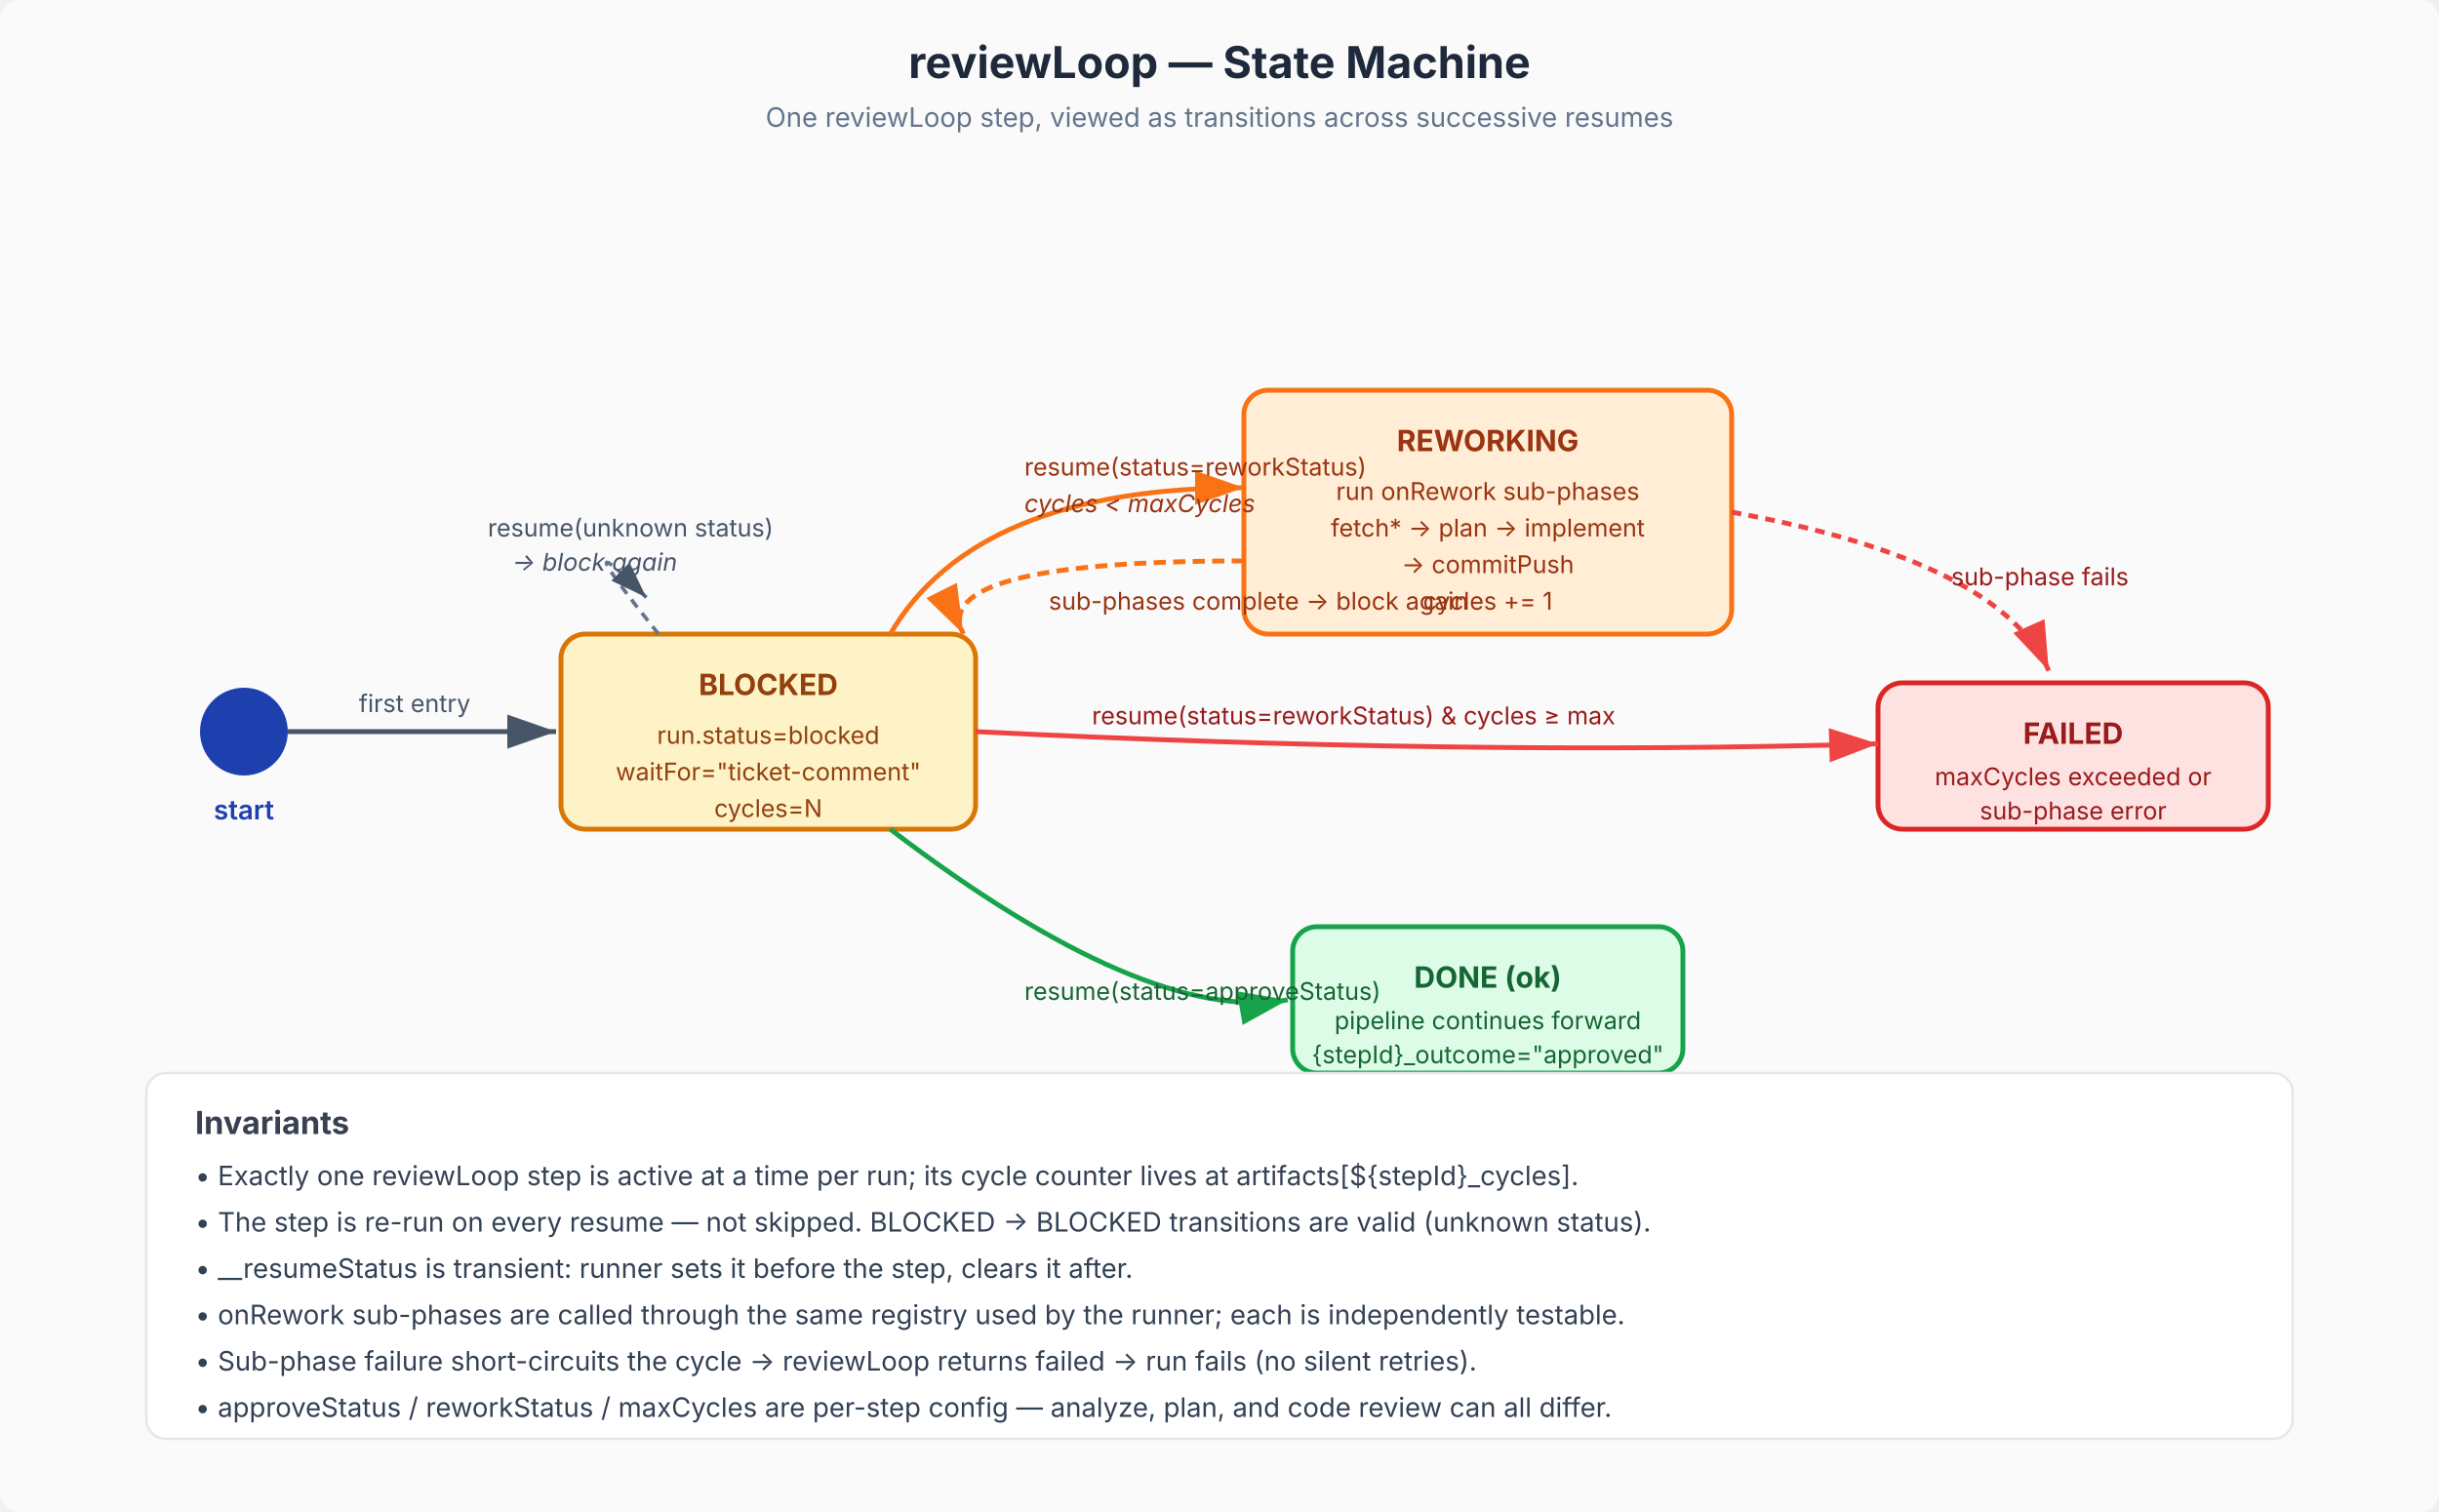
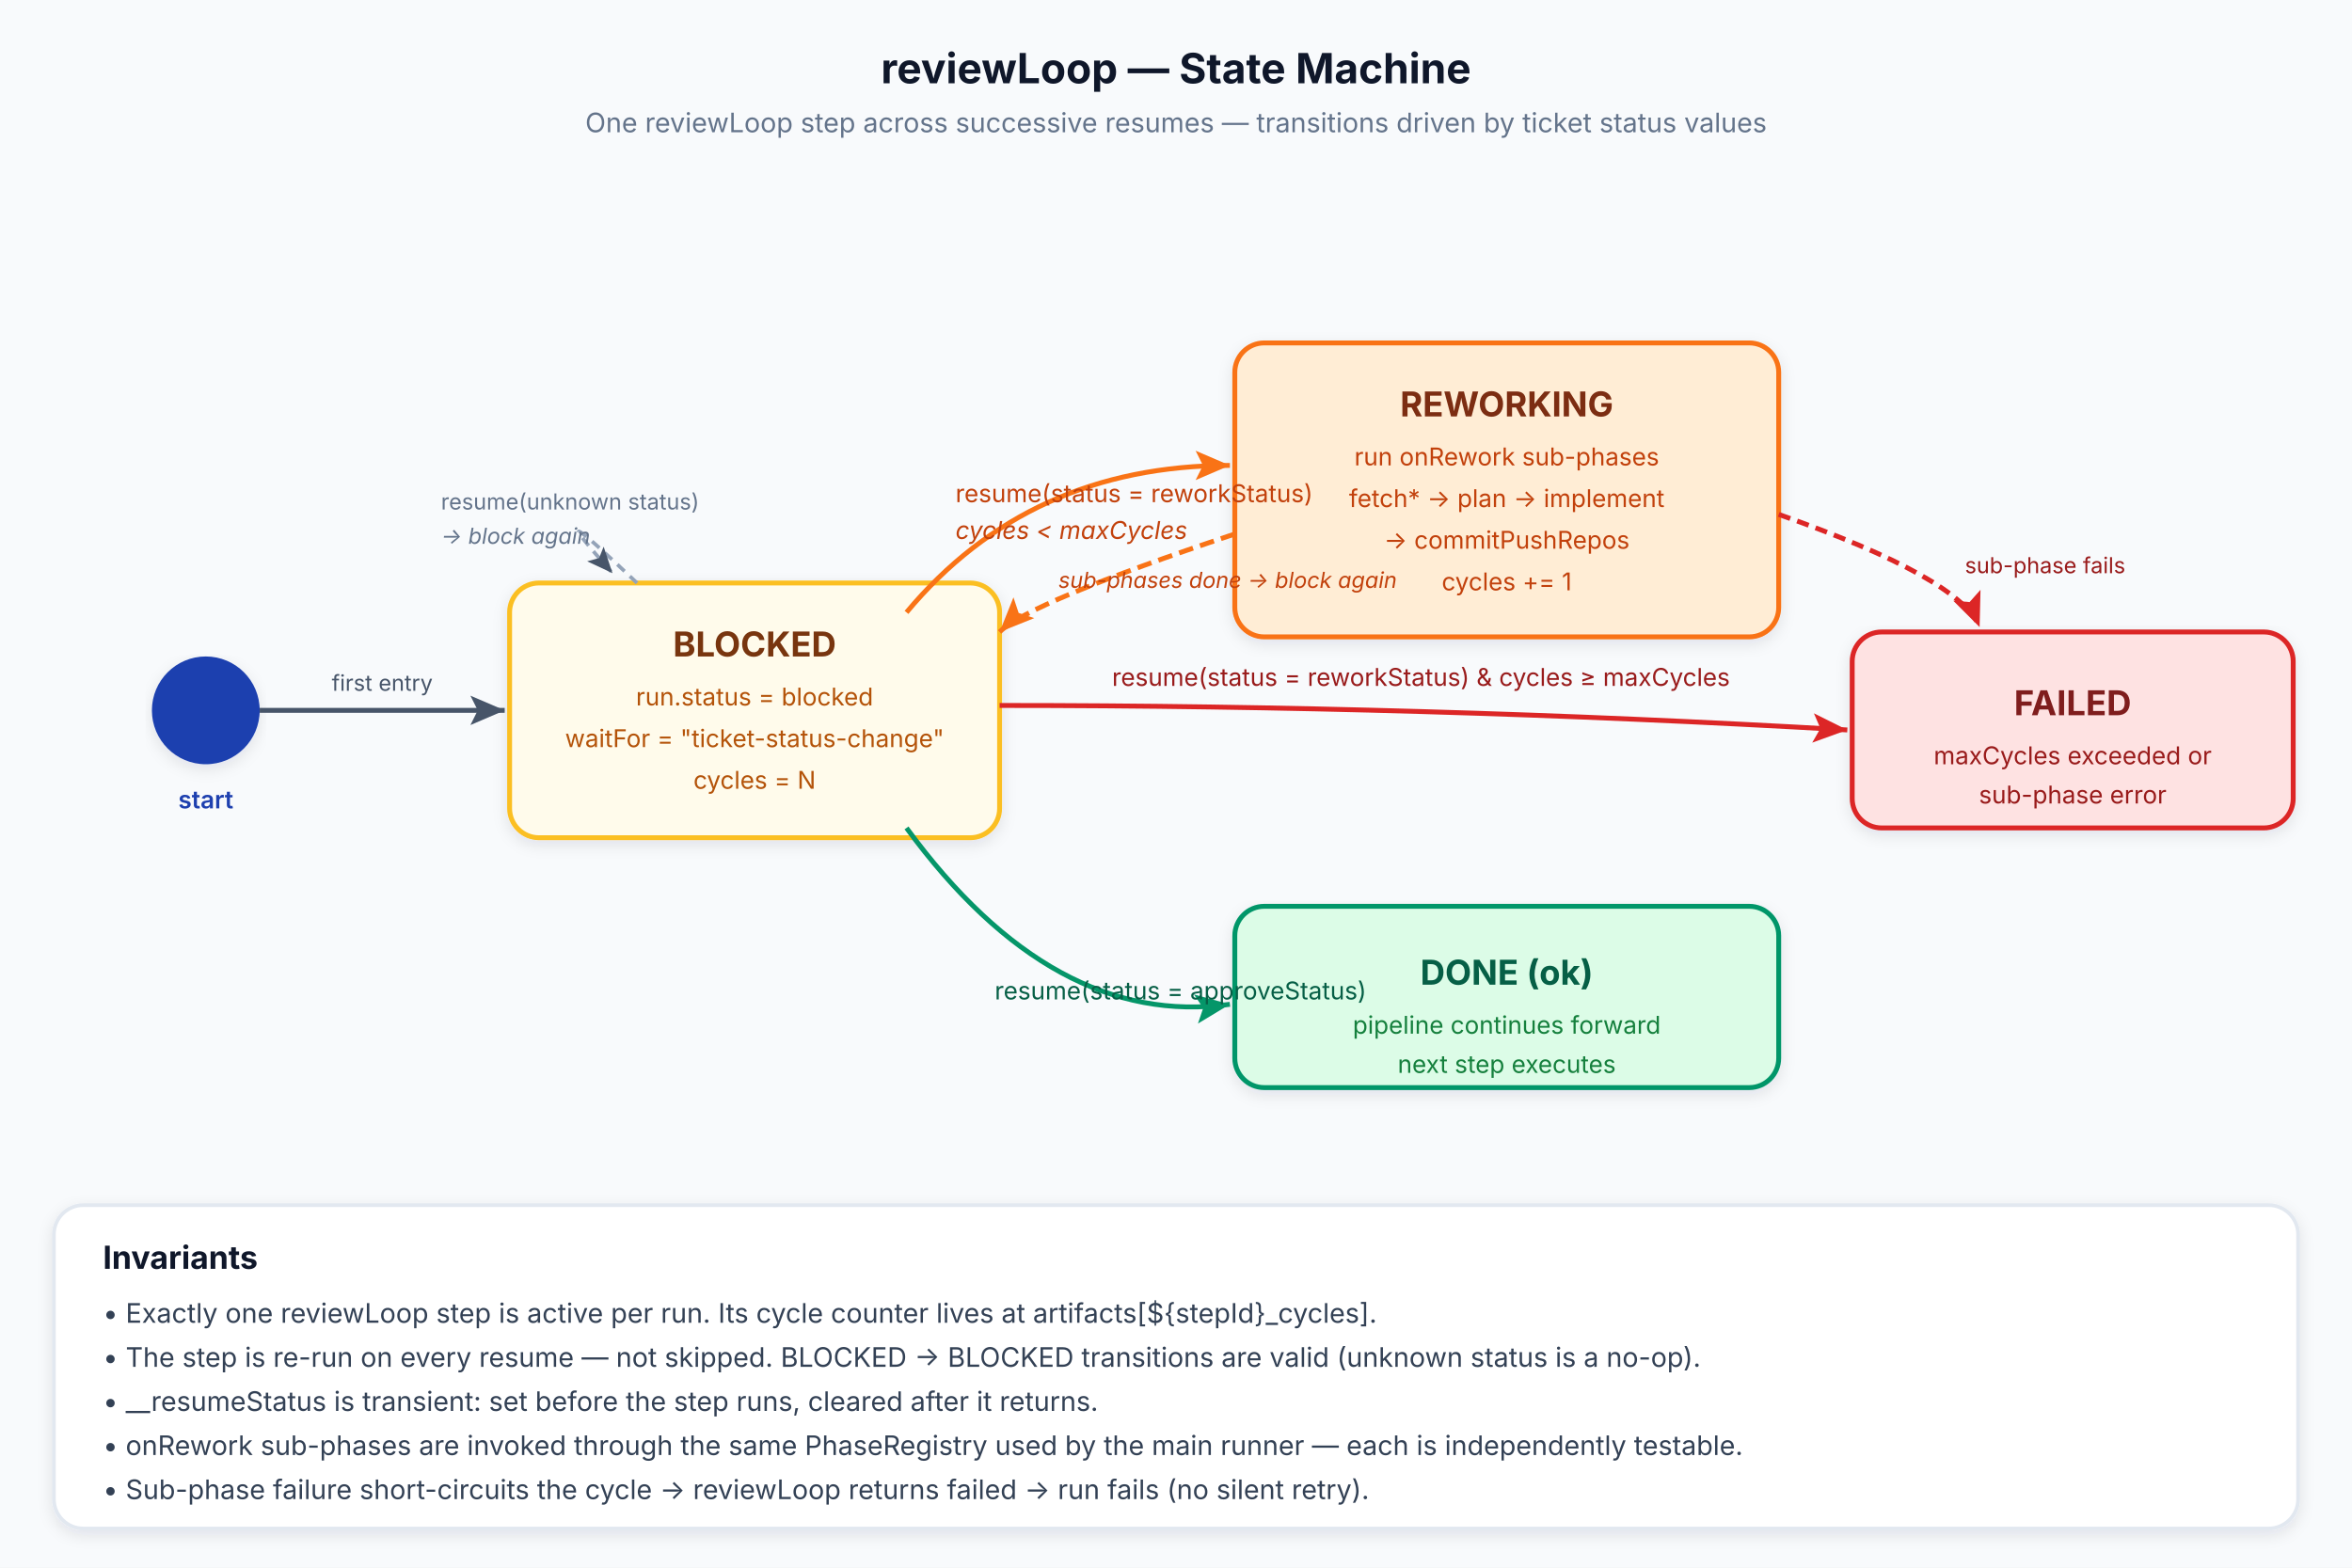
- <svg xmlns="http://www.w3.org/2000/svg" viewBox="0 0 1000 620" font-family="system-ui, -apple-system, sans-serif" font-size="12">
+ <svg xmlns="http://www.w3.org/2000/svg" viewBox="0 0 960 640" font-family="system-ui,-apple-system,BlinkMacSystemFont,'Segoe UI',sans-serif">
  <defs>
-     <marker id="st-arr" markerWidth="10" markerHeight="7" refX="10" refY="3.5" orient="auto">
-       <polygon points="0 0, 10 3.5, 0 7" fill="#475569" />
+     <filter id="sh" x="-6%" y="-6%" width="112%" height="140%">
+       <feDropShadow dx="0" dy="2" stdDeviation="3" flood-color="#0f172a" flood-opacity="0.10" />
+     </filter>
+     <marker id="a" markerWidth="8" markerHeight="8" refX="7" refY="4" orient="auto">
+       <path d="M0,1 L7,4 L0,7 L1.5,4Z" fill="#475569" />
    </marker>
-     <marker id="st-arr-g" markerWidth="10" markerHeight="7" refX="10" refY="3.5" orient="auto">
-       <polygon points="0 0, 10 3.5, 0 7" fill="#16a34a" />
+     <marker id="ae" markerWidth="8" markerHeight="8" refX="7" refY="4" orient="auto">
+       <path d="M0,1 L7,4 L0,7 L1.5,4Z" fill="#059669" />
    </marker>
-     <marker id="st-arr-o" markerWidth="10" markerHeight="7" refX="10" refY="3.5" orient="auto">
-       <polygon points="0 0, 10 3.5, 0 7" fill="#f97316" />
+     <marker id="ao" markerWidth="8" markerHeight="8" refX="7" refY="4" orient="auto">
+       <path d="M0,1 L7,4 L0,7 L1.5,4Z" fill="#f97316" />
    </marker>
-     <marker id="st-arr-r" markerWidth="10" markerHeight="7" refX="10" refY="3.5" orient="auto">
-       <polygon points="0 0, 10 3.5, 0 7" fill="#ef4444" />
+     <marker id="ar" markerWidth="8" markerHeight="8" refX="7" refY="4" orient="auto">
+       <path d="M0,1 L7,4 L0,7 L1.5,4Z" fill="#dc2626" />
    </marker>
  </defs>
-   <rect width="1000" height="620" fill="#fafafa" rx="8" />
-   <text x="500" y="32" text-anchor="middle" font-size="18" font-weight="bold" fill="#1e293b">reviewLoop — State Machine</text>
-   <text x="500" y="52" text-anchor="middle" font-size="11" fill="#64748b">One reviewLoop step, viewed as transitions across successive resumes</text>
-   <circle cx="100" cy="300" r="18" fill="#1e40af" />
-   <text x="100" y="336" text-anchor="middle" font-size="11" fill="#1e40af" font-weight="600">start</text>
-   <rect x="230" y="260" width="170" height="80" rx="10" fill="#fef3c7" stroke="#d97706" stroke-width="2" />
-   <text x="315" y="285" text-anchor="middle" font-weight="700" fill="#92400e">BLOCKED</text>
-   <text x="315" y="305" text-anchor="middle" font-size="10" fill="#92400e">run.status=blocked</text>
-   <text x="315" y="320" text-anchor="middle" font-size="10" fill="#92400e">waitFor="ticket-comment"</text>
-   <text x="315" y="335" text-anchor="middle" font-size="10" fill="#92400e">cycles=N</text>
-   <rect x="510" y="160" width="200" height="100" rx="10" fill="#ffedd5" stroke="#f97316" stroke-width="2" />
-   <text x="610" y="185" text-anchor="middle" font-weight="700" fill="#9a3412">REWORKING</text>
-   <text x="610" y="205" text-anchor="middle" font-size="10" fill="#9a3412">run onRework sub-phases</text>
-   <text x="610" y="220" text-anchor="middle" font-size="10" fill="#9a3412">fetch* → plan → implement</text>
-   <text x="610" y="235" text-anchor="middle" font-size="10" fill="#9a3412">→ commitPush</text>
-   <text x="610" y="250" text-anchor="middle" font-size="10" fill="#9a3412">cycles += 1</text>
-   <rect x="530" y="380" width="160" height="60" rx="10" fill="#dcfce7" stroke="#16a34a" stroke-width="2" />
-   <text x="610" y="405" text-anchor="middle" font-weight="700" fill="#166534">DONE (ok)</text>
-   <text x="610" y="422" text-anchor="middle" font-size="10" fill="#166534">pipeline continues forward</text>
-   <text x="610" y="436" text-anchor="middle" font-size="10" fill="#166534">{stepId}_outcome="approved"</text>
-   <rect x="770" y="280" width="160" height="60" rx="10" fill="#fee2e2" stroke="#dc2626" stroke-width="2" />
-   <text x="850" y="305" text-anchor="middle" font-weight="700" fill="#991b1b">FAILED</text>
-   <text x="850" y="322" text-anchor="middle" font-size="10" fill="#991b1b">maxCycles exceeded or</text>
-   <text x="850" y="336" text-anchor="middle" font-size="10" fill="#991b1b">sub-phase error</text>
-   <line x1="118" y1="300" x2="228" y2="300" stroke="#475569" stroke-width="2" marker-end="url(#st-arr)" />
-   <text x="170" y="292" text-anchor="middle" font-size="10" fill="#475569">first entry</text>
-   <path d="M 365 260 Q 400 200 510 200" fill="none" stroke="#f97316" stroke-width="2" marker-end="url(#st-arr-o)" />
-   <text x="420" y="195" font-size="10" fill="#9a3412">resume(status=reworkStatus)</text>
-   <text x="420" y="210" font-size="10" fill="#9a3412" font-style="italic">cycles &lt; maxCycles</text>
-   <path d="M 510 230 Q 380 230 395 260" fill="none" stroke="#f97316" stroke-width="2" stroke-dasharray="5,3" marker-end="url(#st-arr-o)" />
-   <text x="430" y="250" font-size="10" fill="#9a3412">sub-phases complete → block again</text>
-   <path d="M 365 340 Q 470 420 528 410" fill="none" stroke="#16a34a" stroke-width="2" marker-end="url(#st-arr-g)" />
-   <text x="420" y="410" font-size="10" fill="#166534">resume(status=approveStatus)</text>
-   <path d="M 400 300 Q 600 310 770 305" fill="none" stroke="#ef4444" stroke-width="2" marker-end="url(#st-arr-r)" />
-   <text x="555" y="297" text-anchor="middle" font-size="10" fill="#991b1b">resume(status=reworkStatus) &amp; cycles ≥ max</text>
-   <path d="M 270 260 Q 230 210 265 245" fill="none" stroke="#64748b" stroke-width="1.5" stroke-dasharray="4,3" marker-end="url(#st-arr)" />
-   <text x="200" y="220" font-size="10" fill="#475569">resume(unknown status)</text>
-   <text x="210" y="234" font-size="10" fill="#475569" font-style="italic">→ block again</text>
-   <path d="M 710 210 Q 820 230 840 275" fill="none" stroke="#ef4444" stroke-width="2" stroke-dasharray="4,3" marker-end="url(#st-arr-r)" />
-   <text x="800" y="240" font-size="10" fill="#991b1b">sub-phase fails</text>
-   <rect x="60" y="440" width="880" height="150" rx="8" fill="white" stroke="#e5e7eb" />
-   <text x="80" y="465" font-size="13" font-weight="700" fill="#374151">Invariants</text>
-   <text x="80" y="486" font-size="11" fill="#334155">• Exactly one reviewLoop step is active at a time per run; its cycle counter lives at artifacts[${stepId}_cycles].</text>
-   <text x="80" y="505" font-size="11" fill="#334155">• The step is re-run on every resume — not skipped. BLOCKED → BLOCKED transitions are valid (unknown status).</text>
-   <text x="80" y="524" font-size="11" fill="#334155">• __resumeStatus is transient: runner sets it before the step, clears it after.</text>
-   <text x="80" y="543" font-size="11" fill="#334155">• onRework sub-phases are called through the same registry used by the runner; each is independently testable.</text>
-   <text x="80" y="562" font-size="11" fill="#334155">• Sub-phase failure short-circuits the cycle → reviewLoop returns failed → run fails (no silent retries).</text>
-   <text x="80" y="581" font-size="11" fill="#334155">• approveStatus / reworkStatus / maxCycles are per-step config — analyze, plan, and code review can all differ.</text>
+   <rect width="960" height="640" fill="#f8fafc" />
+   <text x="480" y="34" text-anchor="middle" font-size="17" font-weight="700" fill="#0f172a">reviewLoop — State Machine</text>
+   <text x="480" y="54" text-anchor="middle" font-size="11" fill="#64748b">One reviewLoop step across successive resumes — transitions driven by ticket status values</text>
+   <circle cx="84" cy="290" r="22" fill="#1e40af" filter="url(#sh)" />
+   <text x="84" y="330" text-anchor="middle" font-size="10" font-weight="600" fill="#1e40af">start</text>
+   <rect x="208" y="238" width="200" height="104" rx="12" fill="#fffbeb" stroke="#fbbf24" stroke-width="2" filter="url(#sh)" />
+   <text x="308" y="268" text-anchor="middle" font-size="14" font-weight="700" fill="#78350f">BLOCKED</text>
+   <text x="308" y="288" text-anchor="middle" font-size="10" fill="#b45309">run.status = blocked</text>
+   <text x="308" y="305" text-anchor="middle" font-size="10" fill="#b45309">waitFor = "ticket-status-change"</text>
+   <text x="308" y="322" text-anchor="middle" font-size="10" fill="#b45309">cycles = N</text>
+   <rect x="504" y="140" width="222" height="120" rx="12" fill="#ffedd5" stroke="#f97316" stroke-width="2" filter="url(#sh)" />
+   <text x="615" y="170" text-anchor="middle" font-size="14" font-weight="700" fill="#7c2d12">REWORKING</text>
+   <text x="615" y="190" text-anchor="middle" font-size="10" fill="#c2410c">run onRework sub-phases</text>
+   <text x="615" y="207" text-anchor="middle" font-size="10" fill="#c2410c">fetch* → plan → implement</text>
+   <text x="615" y="224" text-anchor="middle" font-size="10" fill="#c2410c">→ commitPushRepos</text>
+   <text x="615" y="241" text-anchor="middle" font-size="10" fill="#c2410c">cycles += 1</text>
+   <rect x="504" y="370" width="222" height="74" rx="12" fill="#dcfce7" stroke="#059669" stroke-width="2" filter="url(#sh)" />
+   <text x="615" y="402" text-anchor="middle" font-size="14" font-weight="700" fill="#065f46">DONE (ok)</text>
+   <text x="615" y="422" text-anchor="middle" font-size="10" fill="#15803d">pipeline continues forward</text>
+   <text x="615" y="438" text-anchor="middle" font-size="10" fill="#15803d">next step executes</text>
+   <rect x="756" y="258" width="180" height="80" rx="12" fill="#fee2e2" stroke="#dc2626" stroke-width="2" filter="url(#sh)" />
+   <text x="846" y="292" text-anchor="middle" font-size="14" font-weight="700" fill="#7f1d1d">FAILED</text>
+   <text x="846" y="312" text-anchor="middle" font-size="10" fill="#991b1b">maxCycles exceeded or</text>
+   <text x="846" y="328" text-anchor="middle" font-size="10" fill="#991b1b">sub-phase error</text>
+   <line x1="106" y1="290" x2="206" y2="290" stroke="#475569" stroke-width="2" marker-end="url(#a)" />
+   <text x="156" y="282" text-anchor="middle" font-size="9" fill="#475569">first entry</text>
+   <path d="M 370 250 Q 420 190 502 190" fill="none" stroke="#f97316" stroke-width="2" marker-end="url(#ao)" />
+   <text x="390" y="205" font-size="10" fill="#c2410c">resume(status = reworkStatus)</text>
+   <text x="390" y="220" font-size="10" fill="#c2410c" font-style="italic">cycles &lt; maxCycles</text>
+   <path d="M 504 218 Q 420 246 408 258" fill="none" stroke="#f97316" stroke-width="2" stroke-dasharray="6,3" marker-end="url(#ao)" />
+   <text x="432" y="240" font-size="9" fill="#c2410c" font-style="italic">sub-phases done → block again</text>
+   <path d="M 370 338 Q 430 420 502 410" fill="none" stroke="#059669" stroke-width="2" marker-end="url(#ae)" />
+   <text x="406" y="408" font-size="10" fill="#065f46">resume(status = approveStatus)</text>
+   <path d="M 408 288 Q 580 288 754 298" fill="none" stroke="#dc2626" stroke-width="2" marker-end="url(#ar)" />
+   <text x="580" y="280" text-anchor="middle" font-size="10" fill="#991b1b">resume(status = reworkStatus) &amp; cycles ≥ maxCycles</text>
+   <path d="M 726 210 Q 800 236 808 256" fill="none" stroke="#dc2626" stroke-width="2" stroke-dasharray="5,3" marker-end="url(#ar)" />
+   <text x="802" y="234" font-size="9" fill="#991b1b">sub-phase fails</text>
+   <path d="M 260 238 Q 218 198 250 234" fill="none" stroke="#94a3b8" stroke-width="1.5" stroke-dasharray="4,3" marker-end="url(#a)" />
+   <text x="180" y="208" font-size="9" fill="#64748b">resume(unknown status)</text>
+   <text x="180" y="222" font-size="9" fill="#64748b" font-style="italic">→ block again</text>
+   <rect x="22" y="492" width="916" height="132" rx="12" fill="white" stroke="#e2e8f0" stroke-width="1.5" filter="url(#sh)" />
+   <text x="42" y="518" font-size="13" font-weight="700" fill="#0f172a">Invariants</text>
+   <text x="42" y="540" font-size="11" fill="#334155">•  Exactly one reviewLoop step is active per run. Its cycle counter lives at artifacts[${stepId}_cycles].</text>
+   <text x="42" y="558" font-size="11" fill="#334155">•  The step is re-run on every resume — not skipped. BLOCKED → BLOCKED transitions are valid (unknown status is a no-op).</text>
+   <text x="42" y="576" font-size="11" fill="#334155">•  __resumeStatus is transient: set before the step runs, cleared after it returns.</text>
+   <text x="42" y="594" font-size="11" fill="#334155">•  onRework sub-phases are invoked through the same PhaseRegistry used by the main runner — each is independently testable.</text>
+   <text x="42" y="612" font-size="11" fill="#334155">•  Sub-phase failure short-circuits the cycle → reviewLoop returns failed → run fails (no silent retry).</text>
</svg>
